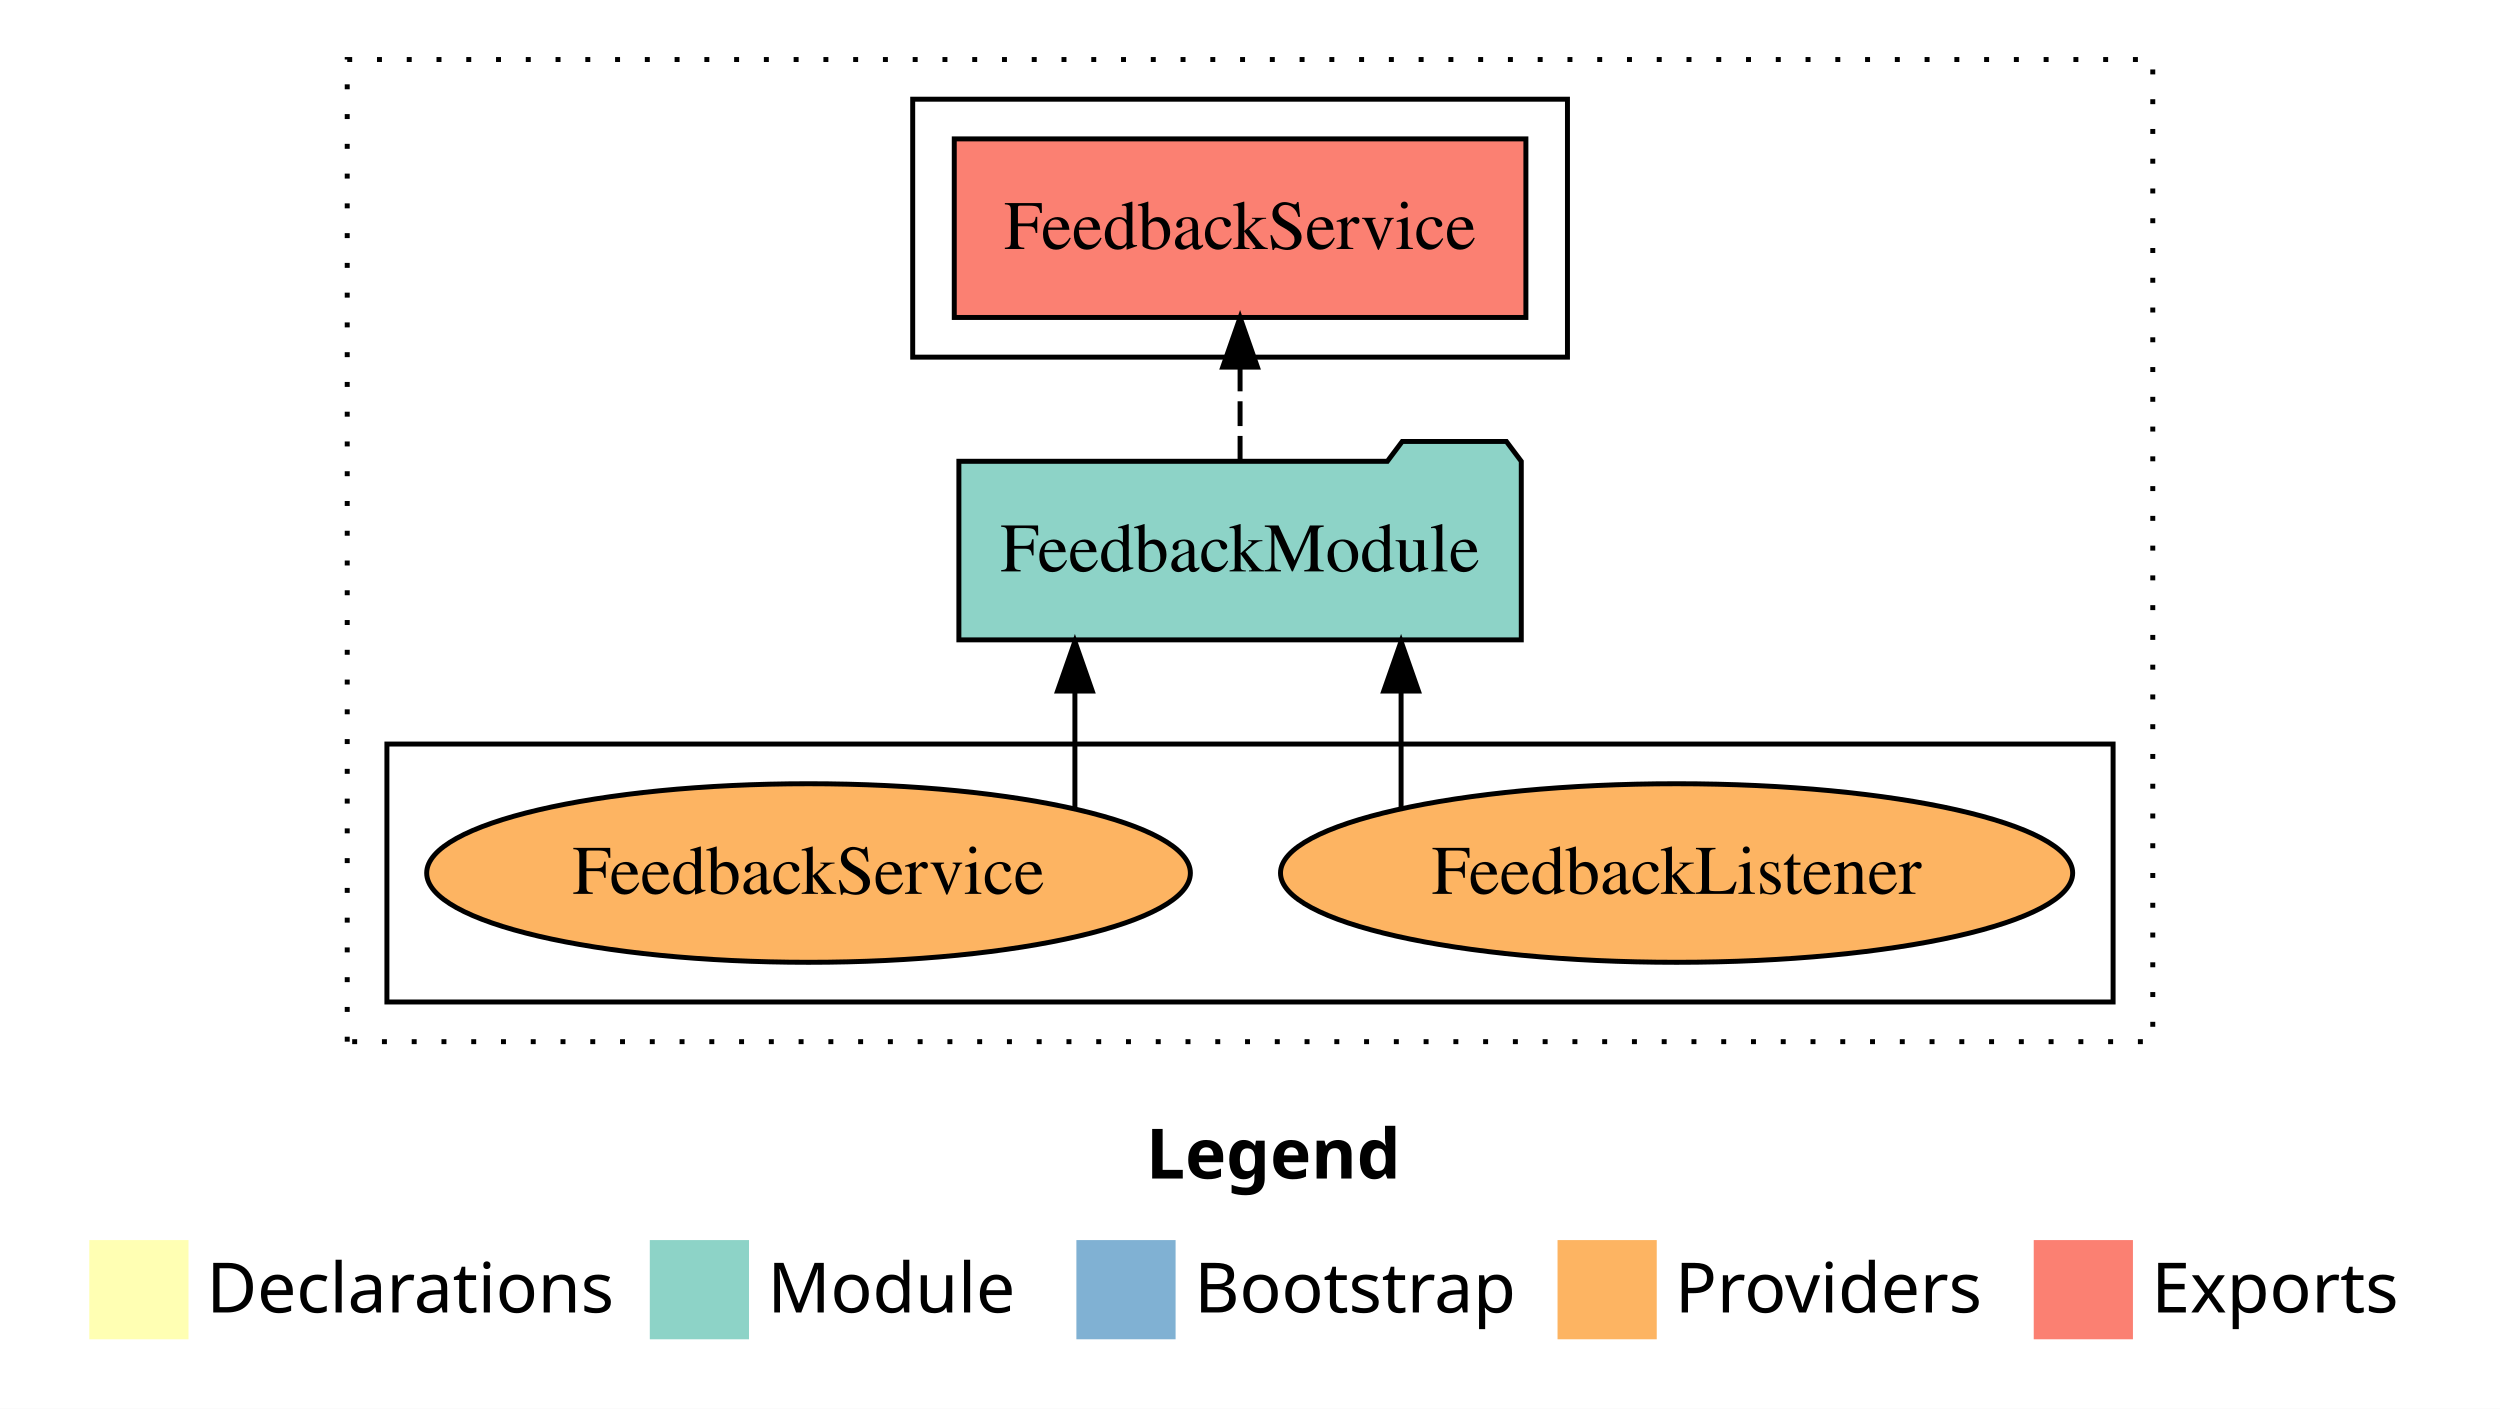
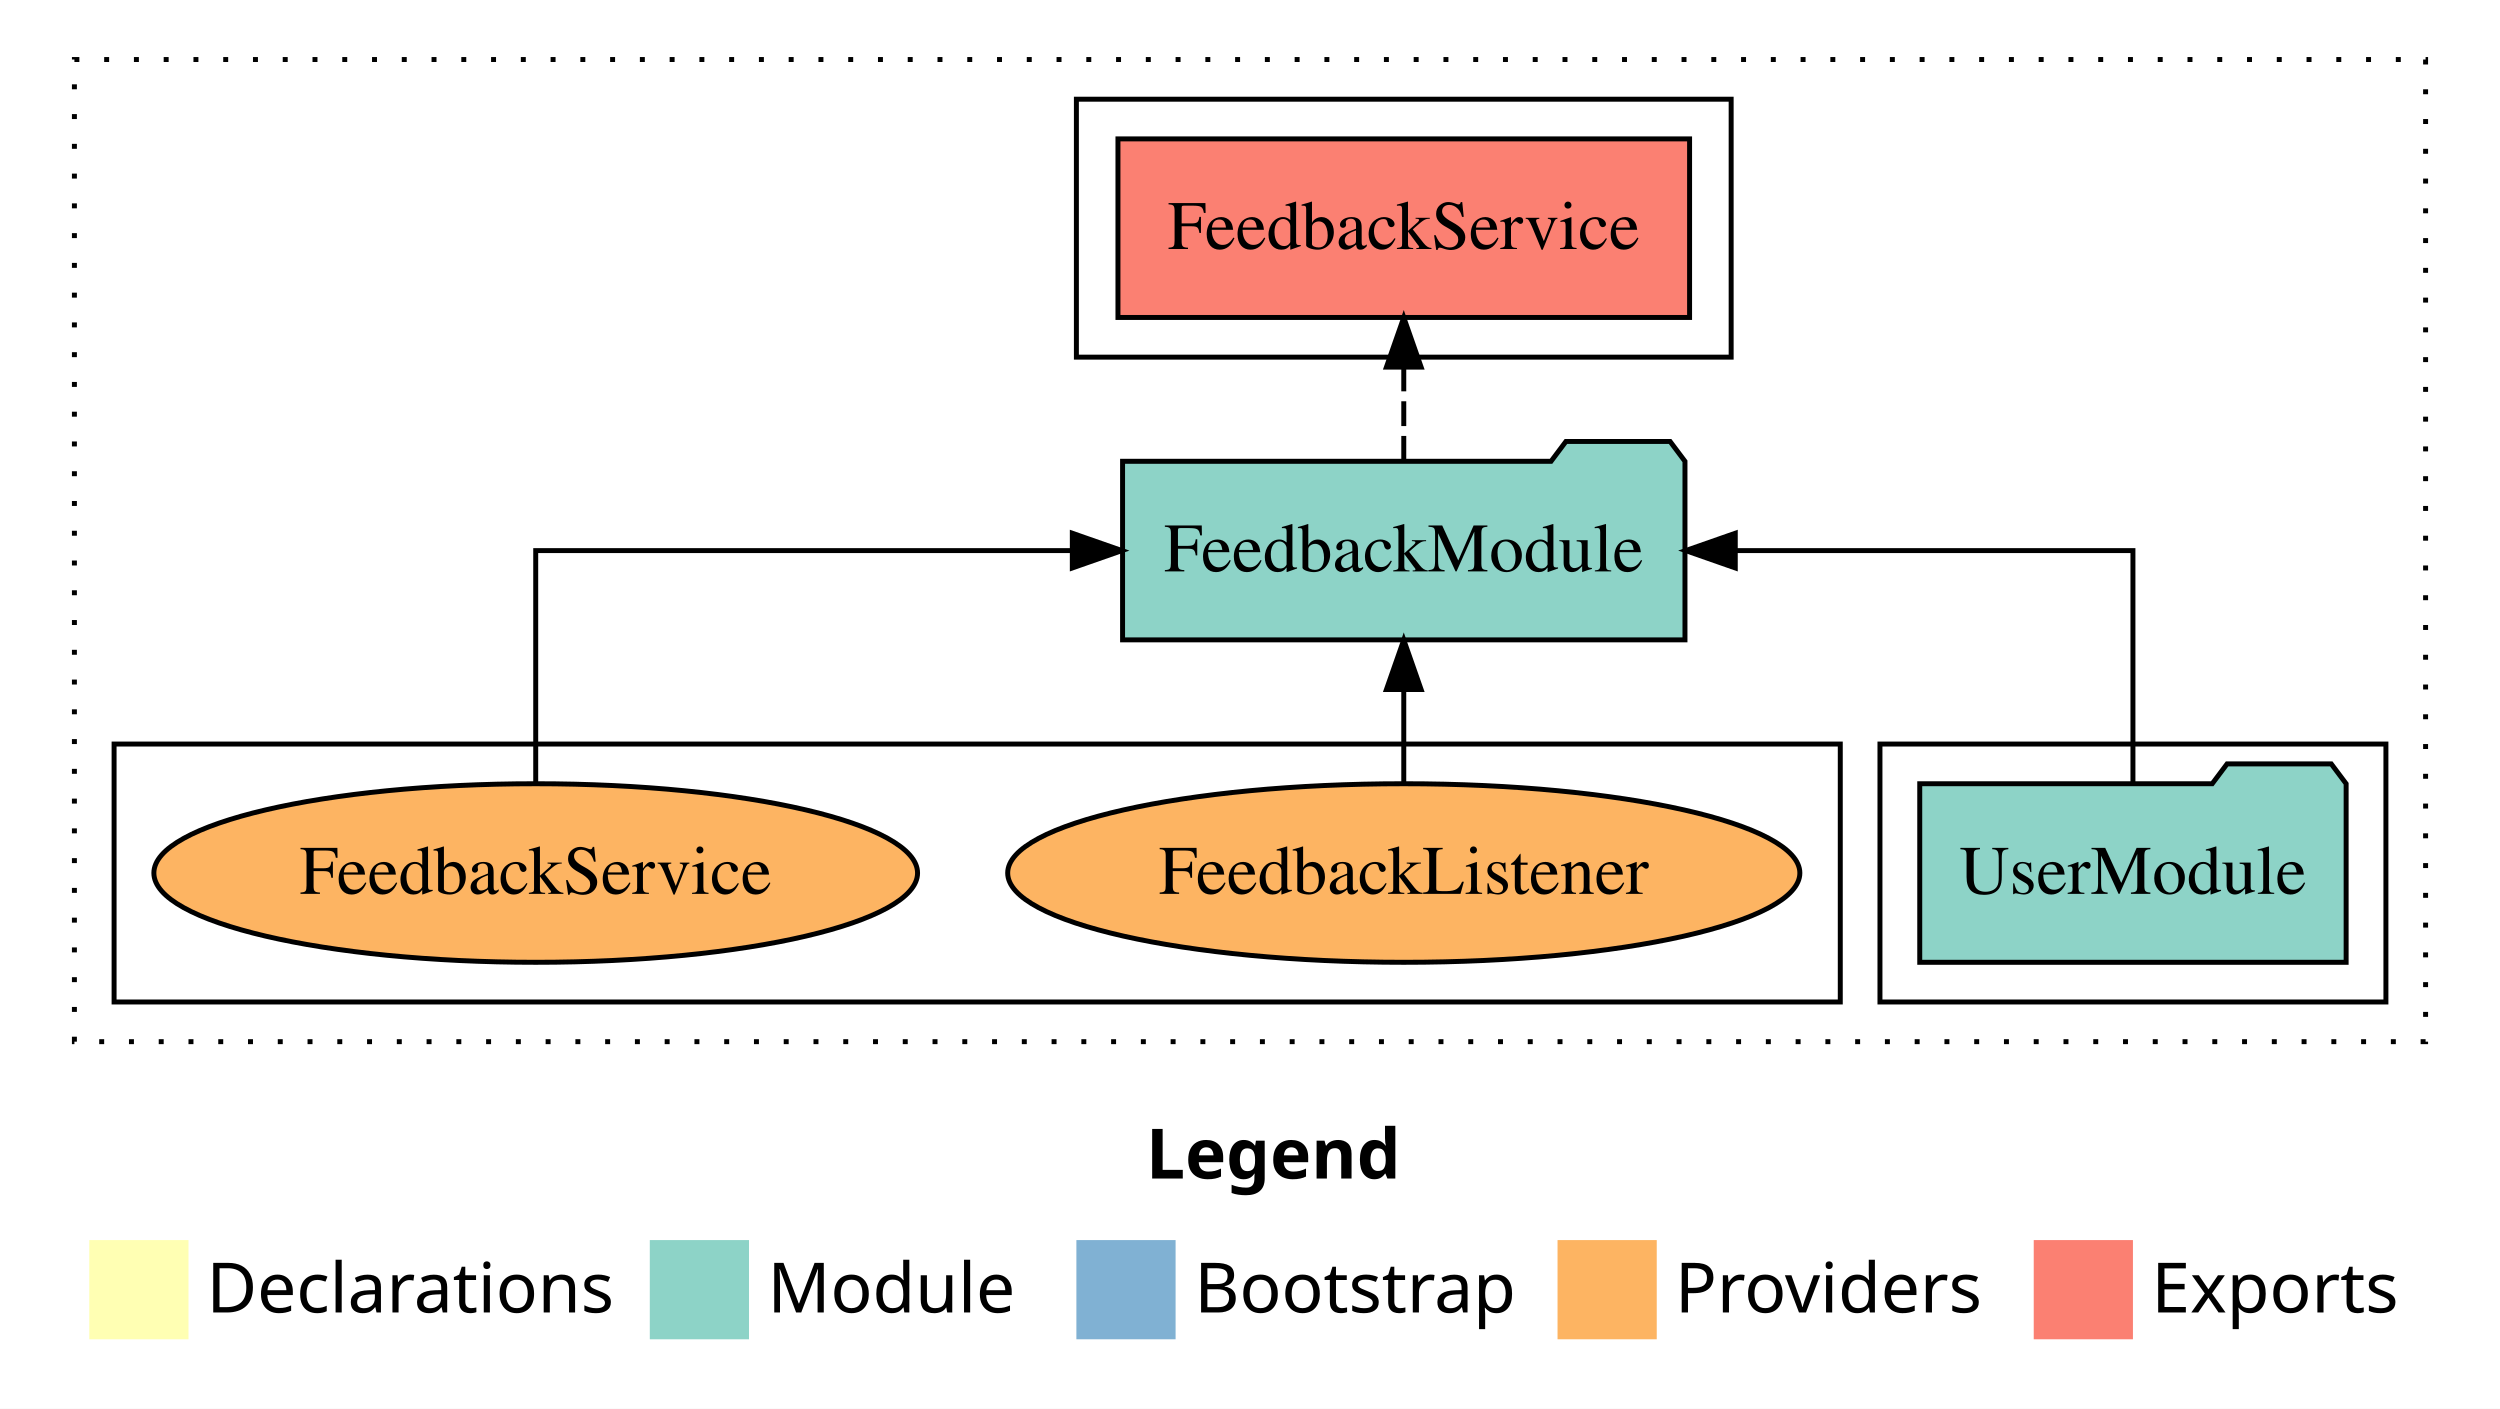
<svg xmlns="http://www.w3.org/2000/svg" width="504pt" height="284pt" viewBox="0.00 0.00 504.00 284.00">
  <g id="graph0" class="graph" transform="scale(1 1) rotate(0) translate(4 280)">
    <polygon fill="white" stroke="transparent" points="-4,4 -4,-280 500,-280 500,4 -4,4" />
    <text text-anchor="start" x="227.01" y="-42.4" font-family="Times-12" font-weight="bold" font-size="14.00">Legend</text>
    <polygon fill="#ffffb3" stroke="transparent" points="14,-10 14,-30 34,-30 34,-10 14,-10" />
    <text text-anchor="start" x="37.63" y="-15.4" font-family="Times-12" font-size="14.00">  Declarations</text>
    <polygon fill="#8dd3c7" stroke="transparent" points="127,-10 127,-30 147,-30 147,-10 127,-10" />
    <text text-anchor="start" x="150.73" y="-15.4" font-family="Times-12" font-size="14.00">  Module</text>
    <polygon fill="#80b1d3" stroke="transparent" points="213,-10 213,-30 233,-30 233,-10 213,-10" />
    <text text-anchor="start" x="236.78" y="-15.4" font-family="Times-12" font-size="14.00">  Bootstrap</text>
    <polygon fill="#fdb462" stroke="transparent" points="310,-10 310,-30 330,-30 330,-10 310,-10" />
    <text text-anchor="start" x="333.67" y="-15.4" font-family="Times-12" font-size="14.00">  Providers</text>
    <polygon fill="#fb8072" stroke="transparent" points="406,-10 406,-30 426,-30 426,-10 406,-10" />
    <text text-anchor="start" x="429.73" y="-15.4" font-family="Times-12" font-size="14.00">  Exports</text>
    <g id="clust1" class="cluster">
-       <polygon fill="none" stroke="black" stroke-dasharray="1,5" points="66,-70 66,-268 430,-268 430,-70 66,-70" />
+       <polygon fill="none" stroke="black" stroke-dasharray="1,5" points="11,-70 11,-268 485,-268 485,-70 11,-70" />
+     </g>
+     <g id="clust3" class="cluster">
+       <polygon fill="none" stroke="black" points="375,-78 375,-130 477,-130 477,-78 375,-78" />
    </g>
    <g id="clust4" class="cluster">
-       <polygon fill="none" stroke="black" points="180,-208 180,-260 312,-260 312,-208 180,-208" />
+       <polygon fill="none" stroke="black" points="213,-208 213,-260 345,-260 345,-208 213,-208" />
    </g>
    <g id="clust6" class="cluster">
-       <polygon fill="none" stroke="black" points="74,-78 74,-130 422,-130 422,-78 74,-78" />
+       <polygon fill="none" stroke="black" points="19,-78 19,-130 367,-130 367,-78 19,-78" />
    </g>
    <g id="node1" class="node">
-       <polygon fill="#fb8072" stroke="black" points="303.62,-252 188.38,-252 188.38,-216 303.62,-216 303.62,-252" />
-       <text text-anchor="middle" x="246" y="-229.8" font-family="Times,serif" font-size="14.00">FeedbackService </text>
+       <polygon fill="#8dd3c7" stroke="black" points="468.98,-122 465.98,-126 444.98,-126 441.98,-122 383.02,-122 383.02,-86 468.98,-86 468.98,-122" />
+       <text text-anchor="middle" x="426" y="-99.8" font-family="Times,serif" font-size="14.00">UserModule</text>
    </g>
    <g id="node2" class="node">
-       <polygon fill="#8dd3c7" stroke="black" points="302.69,-187 299.69,-191 278.69,-191 275.69,-187 189.31,-187 189.31,-151 302.69,-151 302.69,-187" />
-       <text text-anchor="middle" x="246" y="-164.8" font-family="Times,serif" font-size="14.00">FeedbackModule</text>
+       <polygon fill="#8dd3c7" stroke="black" points="335.69,-187 332.69,-191 311.69,-191 308.69,-187 222.31,-187 222.31,-151 335.69,-151 335.69,-187" />
+       <text text-anchor="middle" x="279" y="-164.8" font-family="Times,serif" font-size="14.00">FeedbackModule</text>
    </g>
    <g id="edge1" class="edge">
-       <path fill="none" stroke="black" stroke-dasharray="5,2" d="M246,-187.11C246,-187.11 246,-205.99 246,-205.99" />
-       <polygon fill="black" stroke="black" points="242.5,-205.99 246,-215.99 249.5,-205.99 242.5,-205.99" />
+       <path fill="none" stroke="black" d="M426,-122.11C426,-141.34 426,-169 426,-169 426,-169 345.83,-169 345.83,-169" />
+       <polygon fill="black" stroke="black" points="345.83,-165.5 335.83,-169 345.83,-172.5 345.83,-165.5" />
    </g>
    <g id="node3" class="node">
-       <ellipse fill="#fdb462" stroke="black" cx="334" cy="-104" rx="79.85" ry="18" />
-       <text text-anchor="middle" x="334" y="-99.8" font-family="Times,serif" font-size="14.00">FeedbackListener</text>
+       <polygon fill="#fb8072" stroke="black" points="336.62,-252 221.38,-252 221.38,-216 336.62,-216 336.62,-252" />
+       <text text-anchor="middle" x="279" y="-229.8" font-family="Times,serif" font-size="14.00">FeedbackService </text>
    </g>
    <g id="edge2" class="edge">
-       <path fill="none" stroke="black" d="M278.46,-117.15C278.46,-117.15 278.46,-140.69 278.46,-140.69" />
-       <polygon fill="black" stroke="black" points="274.96,-140.69 278.46,-150.69 281.96,-140.69 274.96,-140.69" />
+       <path fill="none" stroke="black" stroke-dasharray="5,2" d="M279,-187.11C279,-187.11 279,-205.99 279,-205.99" />
+       <polygon fill="black" stroke="black" points="275.5,-205.99 279,-215.99 282.5,-205.99 275.5,-205.99" />
    </g>
    <g id="node4" class="node">
-       <ellipse fill="#fdb462" stroke="black" cx="159" cy="-104" rx="76.98" ry="18" />
-       <text text-anchor="middle" x="159" y="-99.8" font-family="Times,serif" font-size="14.00">FeedbackService</text>
+       <ellipse fill="#fdb462" stroke="black" cx="279" cy="-104" rx="79.85" ry="18" />
+       <text text-anchor="middle" x="279" y="-99.8" font-family="Times,serif" font-size="14.00">FeedbackListener</text>
    </g>
    <g id="edge3" class="edge">
-       <path fill="none" stroke="black" d="M212.7,-117.15C212.7,-117.15 212.7,-140.69 212.7,-140.69" />
-       <polygon fill="black" stroke="black" points="209.2,-140.69 212.7,-150.69 216.2,-140.69 209.2,-140.69" />
+       <path fill="none" stroke="black" d="M279,-122.11C279,-122.11 279,-140.99 279,-140.99" />
+       <polygon fill="black" stroke="black" points="275.5,-140.99 279,-150.99 282.5,-140.99 275.5,-140.99" />
+     </g>
+     <g id="node5" class="node">
+       <ellipse fill="#fdb462" stroke="black" cx="104" cy="-104" rx="76.98" ry="18" />
+       <text text-anchor="middle" x="104" y="-99.8" font-family="Times,serif" font-size="14.00">FeedbackService</text>
+     </g>
+     <g id="edge4" class="edge">
+       <path fill="none" stroke="black" d="M104,-122.11C104,-141.34 104,-169 104,-169 104,-169 212.18,-169 212.18,-169" />
+       <polygon fill="black" stroke="black" points="212.18,-172.5 222.18,-169 212.18,-165.5 212.18,-172.5" />
    </g>
  </g>
</svg>
